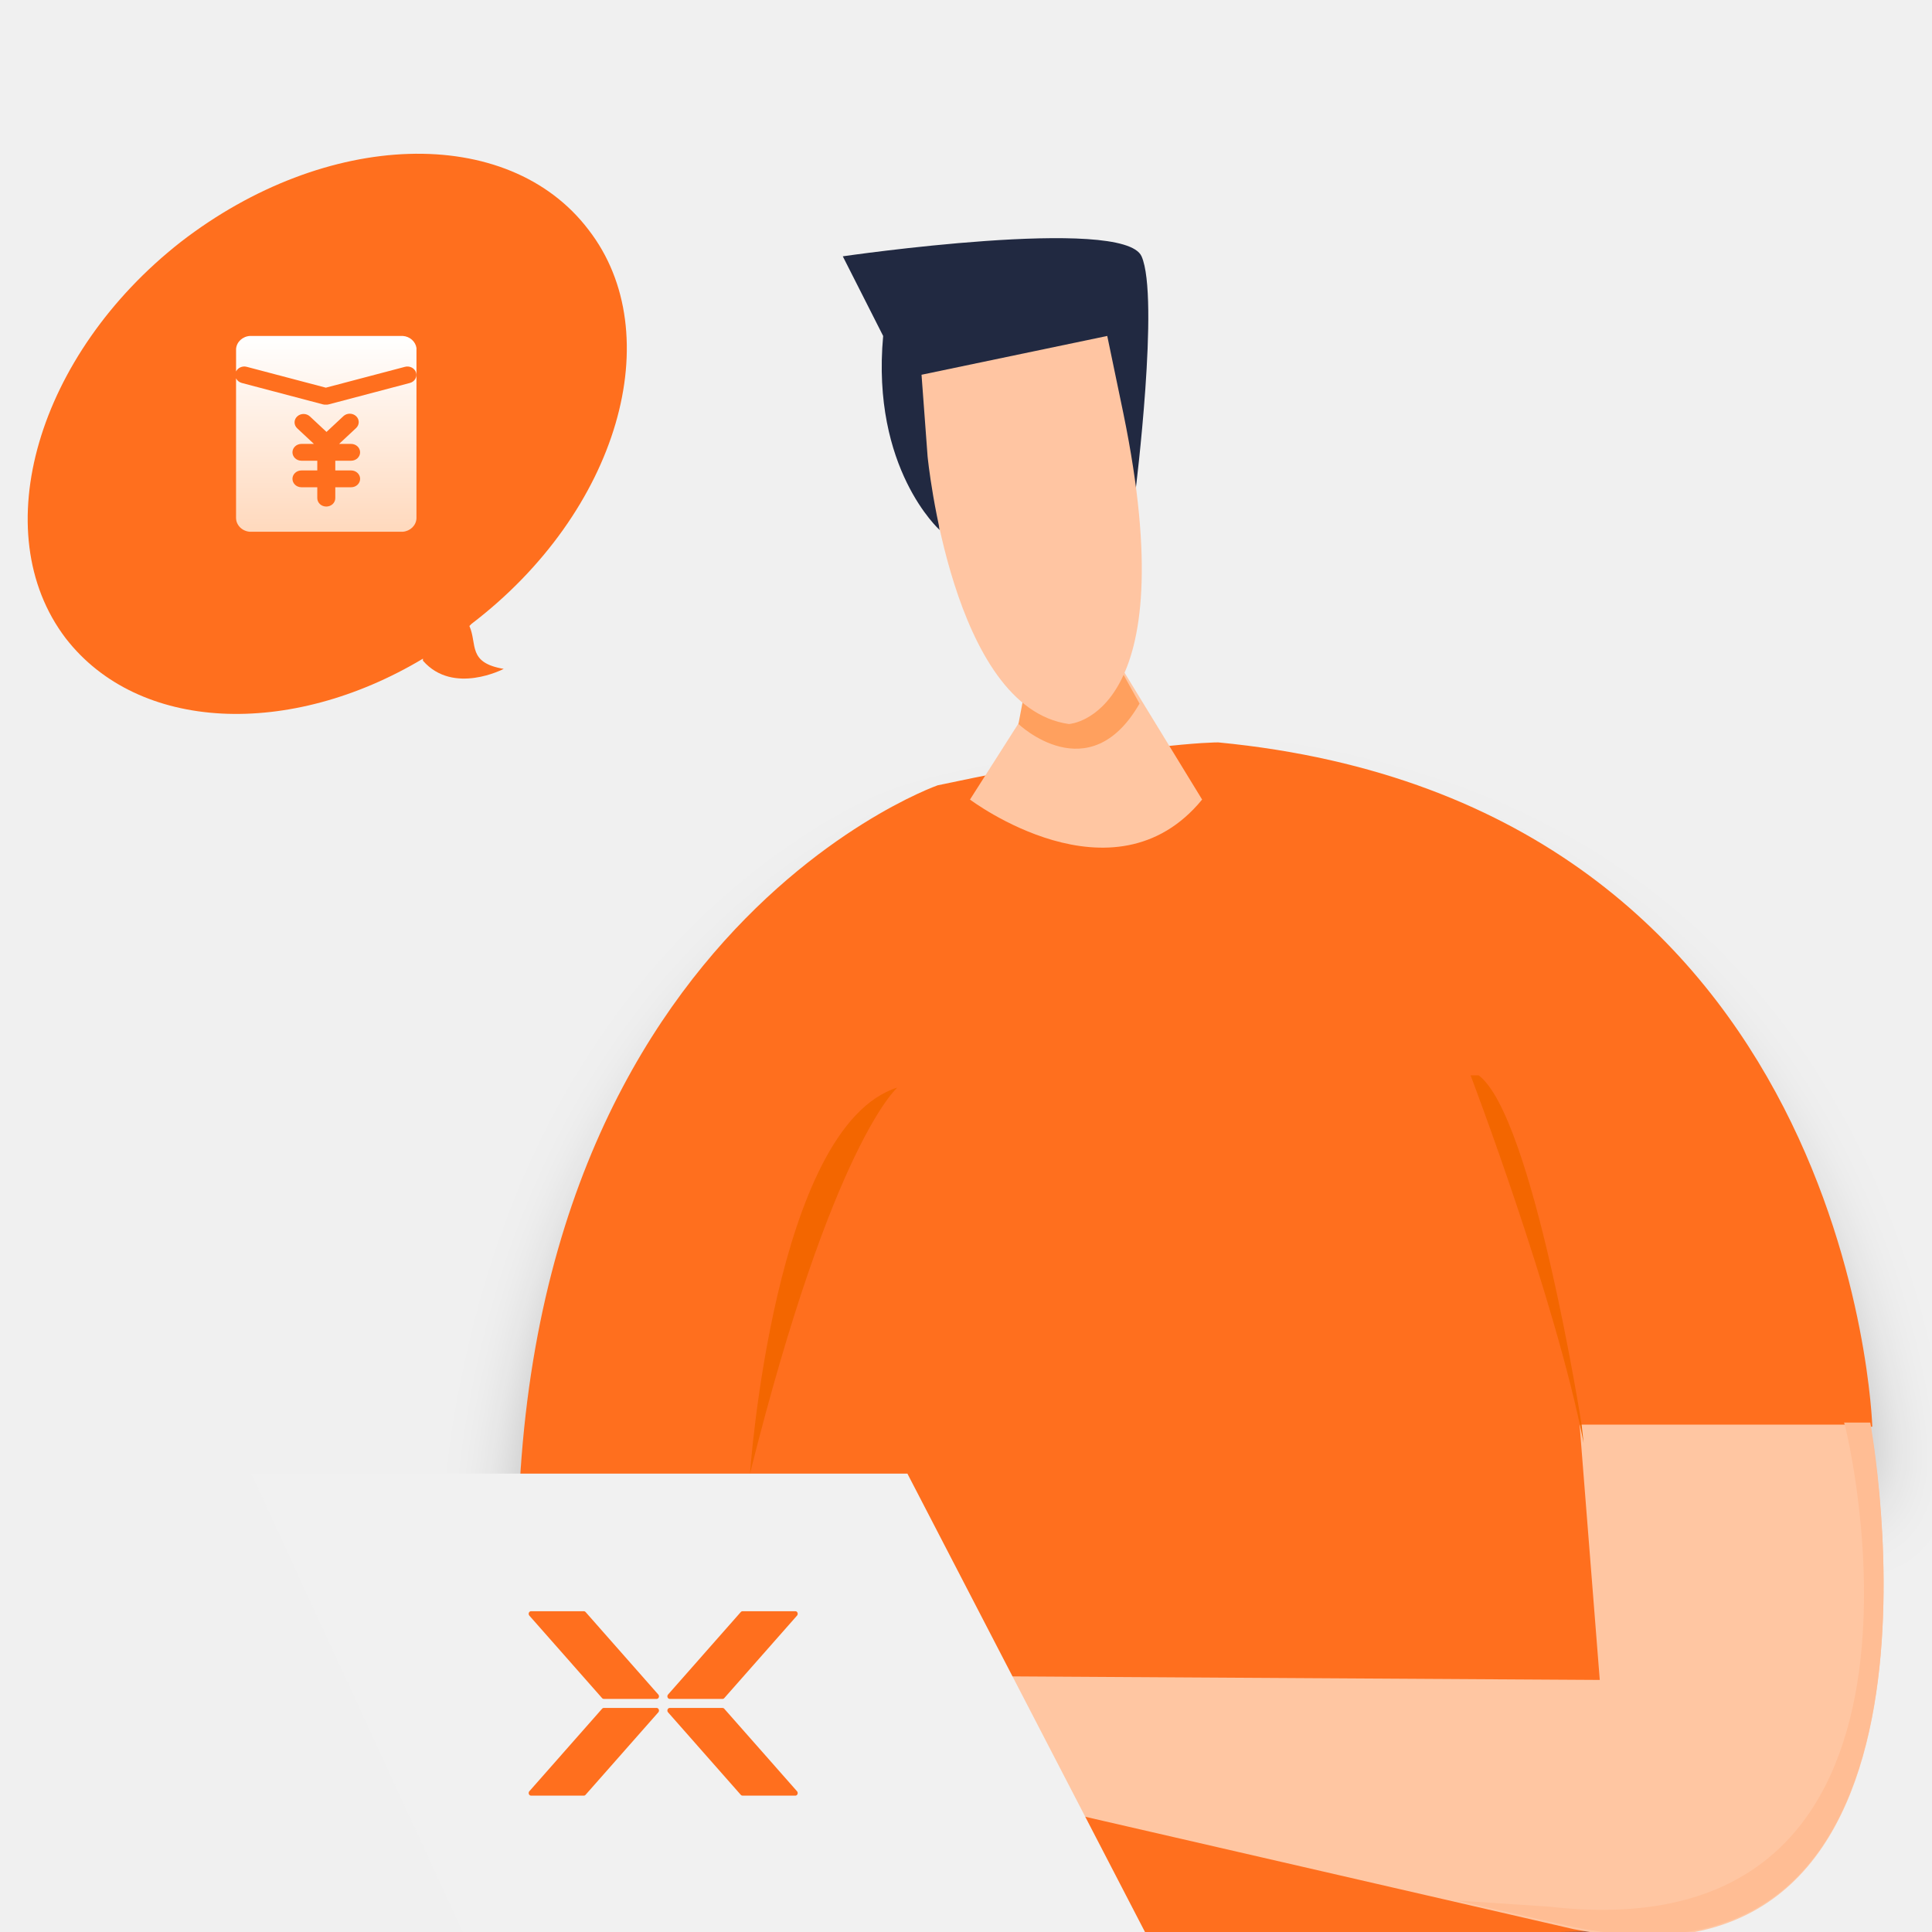
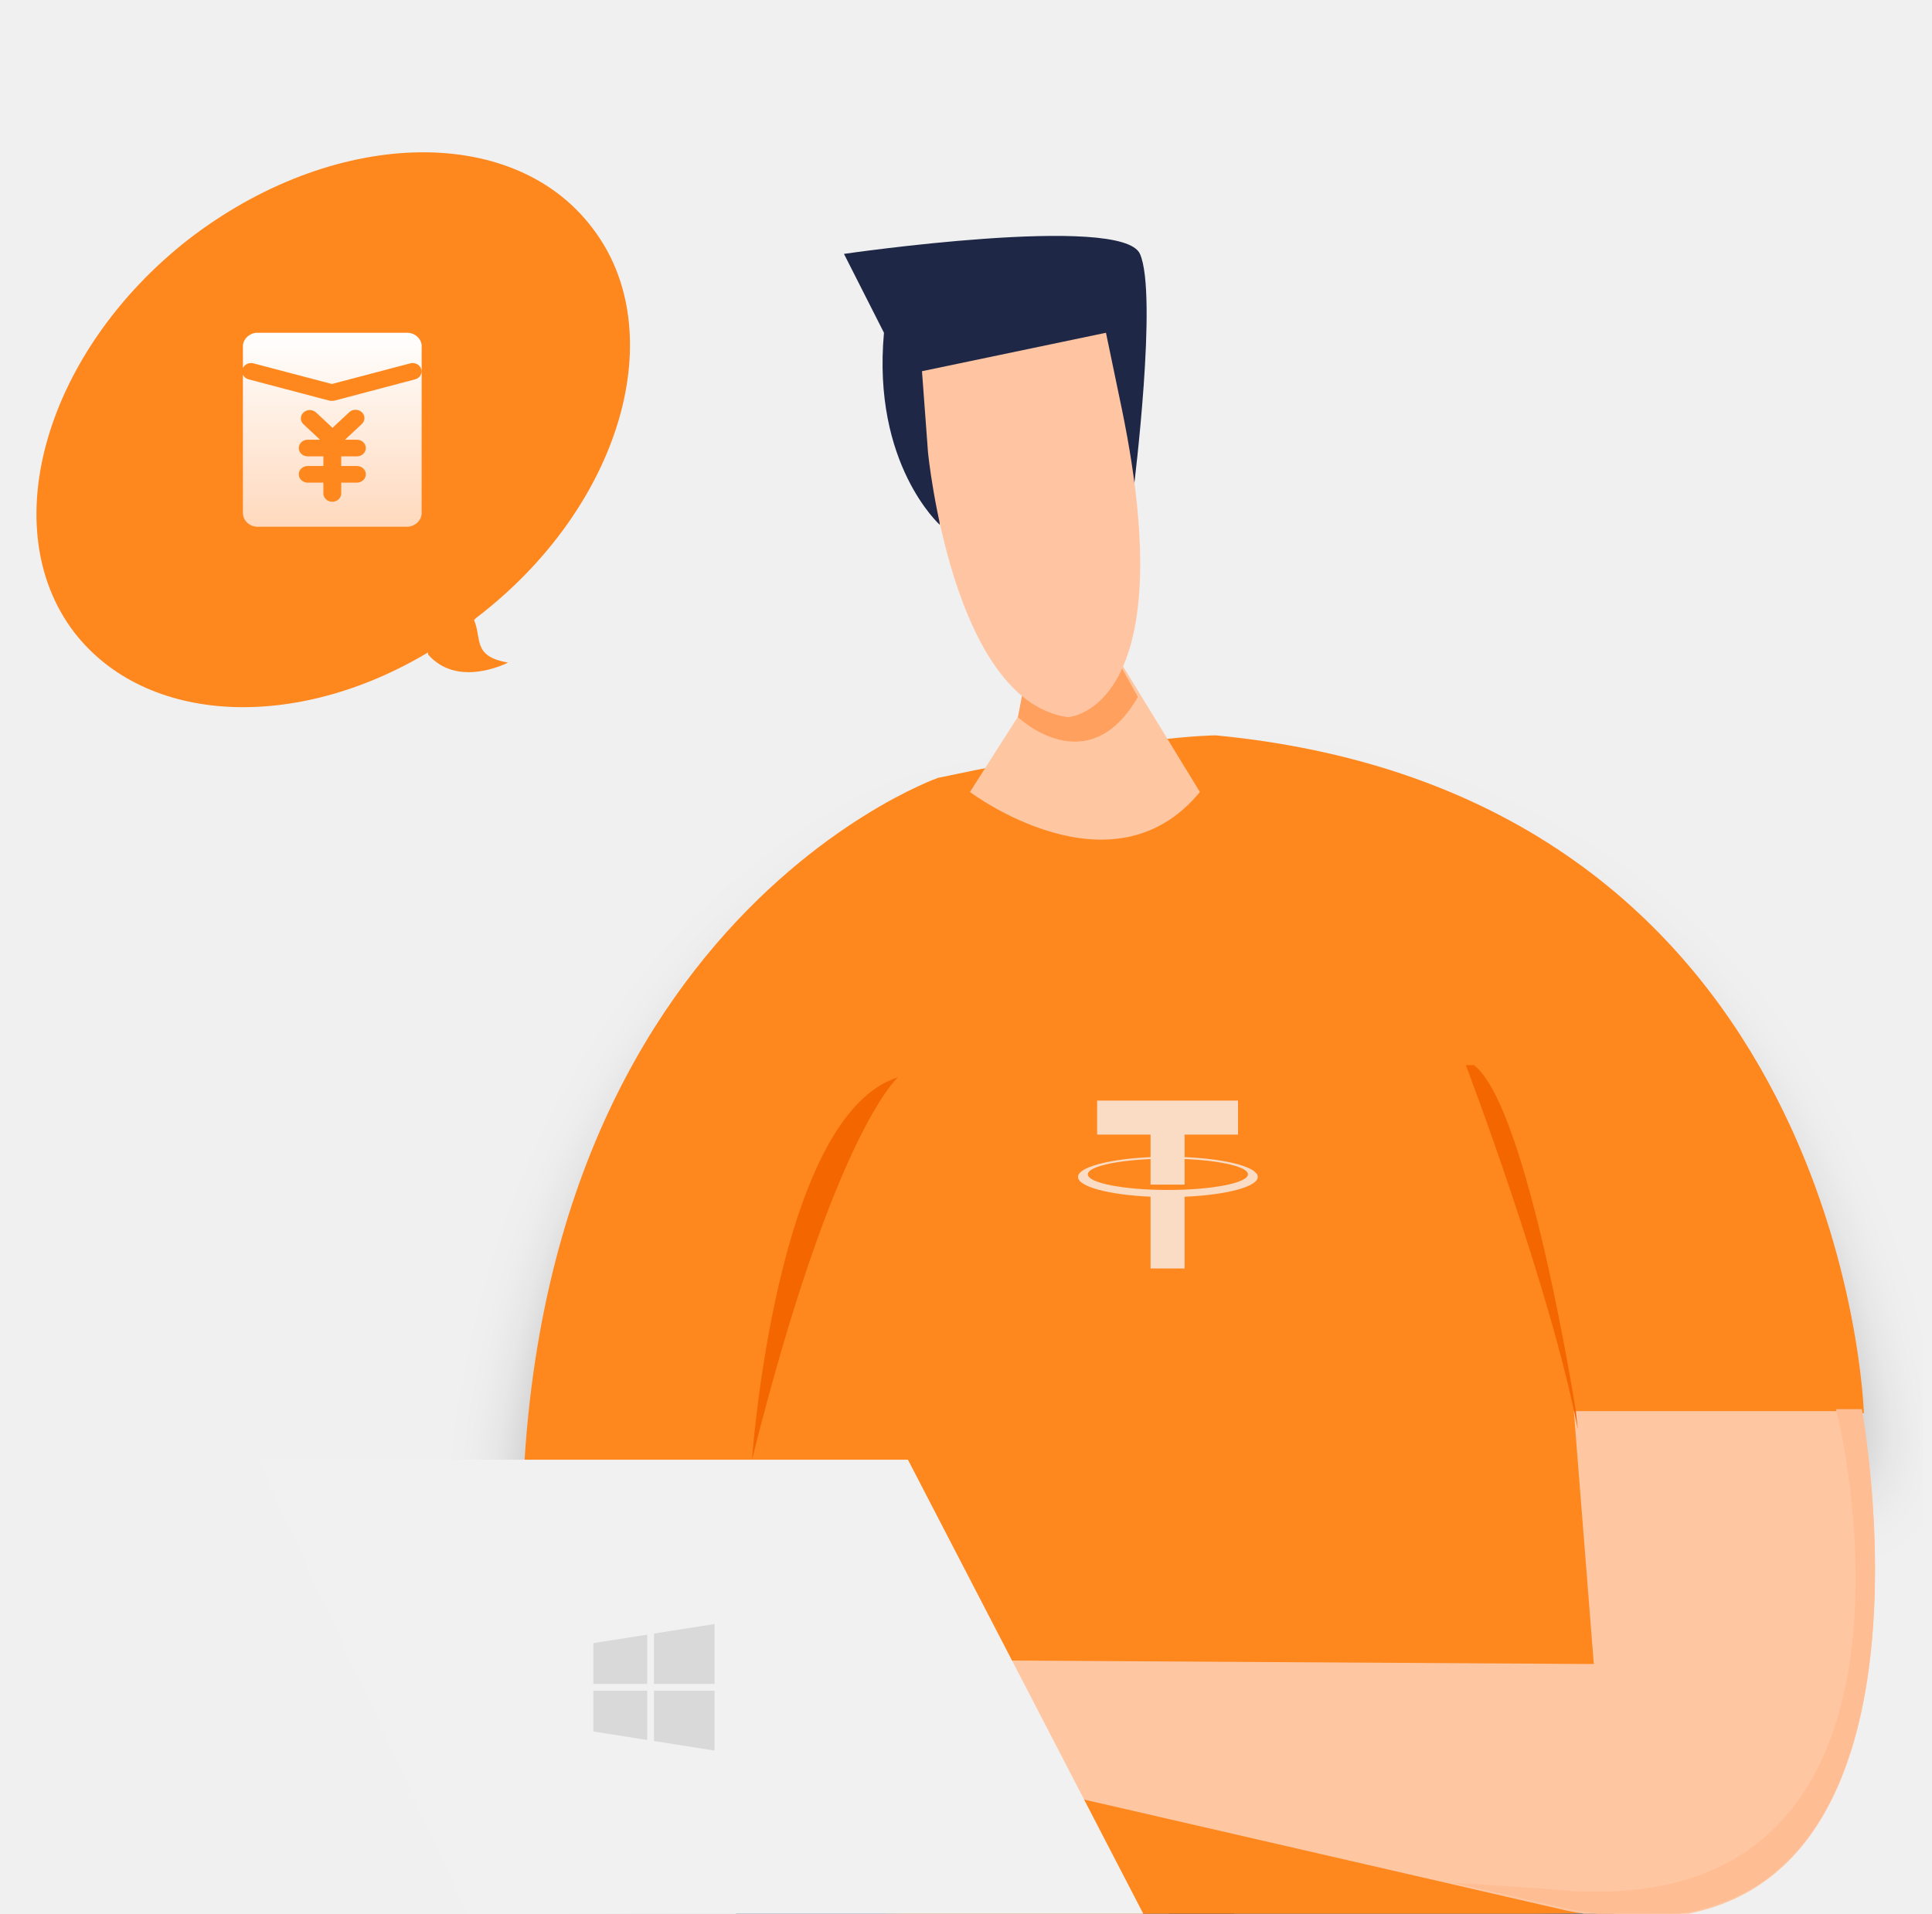
- <svg xmlns="http://www.w3.org/2000/svg" viewBox="0 0 106 106" fill="none">
+ <svg xmlns="http://www.w3.org/2000/svg" width="107" height="106" viewBox="0 0 107 106" fill="none">
  <g clip-path="url(#clip0)">
-     <path d="M42.144 104.947C42.144 104.947 19.44 117.05 17.114 124.67C12.352 140.023 35.831 186.307 35.831 186.307H42.477L41.369 126.575L72.49 102.369L42.144 104.947Z" fill="#3F4A70" />
-     <path d="M88.88 105.844C88.88 105.844 90.32 122.205 87.551 126.464C82.9 133.636 51.335 140.024 51.335 140.024L42.475 186.307C42.475 186.307 32.286 140.248 38.266 126.576C41.589 118.956 64.293 105.956 64.293 105.956H88.88V105.844Z" fill="#3F4970" />
+     <path d="M42.644 104.947C42.644 104.947 19.94 117.05 17.614 124.67C12.852 140.023 36.331 186.307 36.331 186.307H42.977L41.869 126.575L72.99 102.369L42.644 104.947Z" fill="#3F4A70" />
+     <path d="M89.378 105.844C89.378 105.844 90.818 122.205 88.049 126.464C83.398 133.636 51.833 140.024 51.833 140.024L42.973 186.307C42.973 186.307 32.784 140.248 38.764 126.576C42.087 118.956 64.791 105.956 64.791 105.956H89.378V105.844Z" fill="#3F4970" />
    <g filter="url(#filter0_d)">
-       <path d="M51.446 43.086C51.446 43.086 24.644 52.499 28.853 94.076C28.853 94.076 34.833 105.507 47.681 105.955C60.417 106.403 88.881 105.955 88.881 105.955L86.776 78.275H102.725C102.725 78.275 101.728 44.094 66.841 40.732C66.73 40.732 62.522 40.732 51.446 43.086Z" fill="#FF6F1E" />
+       <path d="M51.948 43.086C51.948 43.086 25.146 52.499 29.355 94.076C29.355 94.076 35.335 105.507 48.183 105.955C60.919 106.403 89.383 105.955 89.383 105.955L87.278 78.275H103.227C103.227 78.275 102.23 44.094 67.343 40.732C67.232 40.732 63.024 40.732 51.948 43.086Z" fill="#FE871E" />
    </g>
-     <path d="M56.431 38.825L53.219 43.868C53.219 43.868 61.082 49.807 65.955 43.868L61.636 36.808C61.636 36.808 56.431 36.471 56.431 38.825Z" fill="#FFC6A2" />
-     <path d="M102.613 78.162C102.613 78.162 108.594 110.213 86.332 105.842L53.218 98.222L50.338 91.946L87.772 92.17L86.665 78.162H102.613Z" fill="#FFC6A2" />
-     <path d="M25.42 106.066L13.791 80.852H49.786L62.854 106.066H25.42Z" fill="#F1F1F1" />
-     <path d="M39.647 93.708C39.677 93.708 39.704 93.72 39.727 93.74L39.736 93.75L43.73 98.279C43.746 98.299 43.758 98.323 43.763 98.349C43.768 98.375 43.766 98.402 43.758 98.427C43.749 98.452 43.735 98.474 43.716 98.49C43.697 98.506 43.674 98.516 43.651 98.518H40.736C40.706 98.518 40.678 98.507 40.655 98.486L40.646 98.477L36.653 93.948C36.636 93.929 36.624 93.905 36.619 93.878C36.614 93.852 36.616 93.825 36.624 93.8C36.633 93.775 36.647 93.753 36.666 93.737C36.685 93.72 36.708 93.71 36.732 93.708H39.647ZM33.125 93.707H36.029C36.137 93.707 36.193 93.849 36.126 93.939L36.119 93.947L32.125 98.476C32.105 98.5 32.078 98.514 32.048 98.517H29.131C29.108 98.517 29.084 98.51 29.064 98.495C29.044 98.481 29.028 98.46 29.018 98.436C29.008 98.412 29.004 98.385 29.007 98.359C29.01 98.333 29.019 98.308 29.034 98.287L29.042 98.279L33.035 93.749C33.056 93.725 33.083 93.711 33.112 93.707H33.125ZM32.037 88.4C32.066 88.4 32.094 88.412 32.117 88.434L32.126 88.442L36.119 92.972C36.136 92.991 36.147 93.015 36.152 93.041C36.157 93.067 36.156 93.094 36.147 93.12C36.139 93.145 36.124 93.166 36.105 93.183C36.086 93.199 36.064 93.209 36.04 93.211H33.125C33.096 93.211 33.068 93.2 33.045 93.179L33.035 93.169L29.042 88.64C29.025 88.621 29.014 88.597 29.009 88.571C29.004 88.545 29.006 88.518 29.014 88.493C29.022 88.468 29.037 88.446 29.056 88.43C29.075 88.413 29.097 88.404 29.121 88.401H32.036L32.037 88.4ZM43.64 88.4C43.748 88.4 43.804 88.542 43.737 88.631L43.73 88.64L39.736 93.169C39.716 93.193 39.689 93.208 39.66 93.211H36.742C36.718 93.211 36.695 93.203 36.675 93.189C36.654 93.175 36.638 93.154 36.628 93.13C36.618 93.106 36.614 93.079 36.617 93.052C36.62 93.026 36.63 93.001 36.645 92.98L36.653 92.972L40.646 88.442C40.667 88.419 40.694 88.404 40.723 88.401H43.64V88.4Z" fill="#FF6F1E" />
-     <path d="M86.775 78.161C86.775 78.161 84.117 61.239 81.127 58.998H80.684C80.684 58.998 85.335 71.213 86.886 79.17L86.775 78.161Z" fill="#F36600" />
-     <path d="M41.148 80.85C41.148 80.85 42.477 61.799 49.233 59.67C49.233 59.67 45.689 62.696 41.148 80.85Z" fill="#F36600" />
-     <path d="M85.005 104.609L79.91 104.272L86.334 105.729C108.595 110.212 102.614 78.049 102.614 78.049H101.175C101.285 78.161 108.374 107.298 85.005 104.609Z" fill="#FFBD94" />
-     <path d="M55.877 39.722C55.877 39.722 59.753 43.421 62.522 38.602L60.529 35.016L56.431 36.809L55.877 39.722Z" fill="#FFA05E" />
-     <path d="M51.556 29.079C51.556 29.079 47.791 25.717 48.455 18.433L46.24 14.063C46.24 14.063 61.635 11.821 62.632 14.063C63.628 16.304 62.299 26.95 62.299 26.95C62.299 26.95 51.003 27.174 51.556 29.079Z" fill="#212941" />
-     <path d="M50.893 25.044C50.893 25.044 52.222 38.828 58.645 39.724C58.645 39.724 65.069 39.388 61.636 22.69L60.75 18.432L50.56 20.561L50.893 25.044Z" fill="#FFC5A2" />
-     <path d="M32.288 12.604C27.858 6.777 17.89 7.113 9.916 13.276C2.053 19.44 -0.827 29.19 3.603 35.017C7.59 40.172 15.897 40.508 23.206 36.138C23.206 36.25 23.206 36.25 23.206 36.25C24.868 38.155 27.637 36.698 27.637 36.698C25.643 36.362 26.197 35.353 25.754 34.345L25.864 34.233C33.949 28.069 36.718 18.319 32.288 12.604Z" fill="#FF6F1E" />
-     <path fill-rule="evenodd" clip-rule="evenodd" d="M22.097 18.432C22.486 18.457 22.799 18.738 22.85 19.094L22.849 28.447C22.829 28.831 22.509 29.14 22.103 29.174H13.693C13.276 29.137 12.951 28.809 12.951 28.411V20.757C13.009 20.878 13.121 20.974 13.268 21.012L17.714 22.185C17.769 22.2 17.823 22.205 17.878 22.202C17.932 22.204 17.987 22.2 18.041 22.185L22.486 21.012C22.749 20.944 22.901 20.69 22.827 20.444C22.754 20.199 22.481 20.057 22.219 20.126L17.878 21.27L13.537 20.126C13.298 20.063 13.05 20.175 12.952 20.381V19.144C12.98 18.761 13.308 18.455 13.719 18.432H22.097ZM19.757 24.817C19.757 25.072 19.535 25.278 19.263 25.278H18.396V25.811H19.264C19.538 25.811 19.758 26.018 19.758 26.272C19.758 26.528 19.537 26.734 19.264 26.734H18.396V27.331C18.396 27.587 18.174 27.792 17.902 27.792C17.628 27.792 17.408 27.585 17.408 27.331V26.734H16.54C16.266 26.734 16.046 26.527 16.046 26.272C16.046 26.017 16.267 25.811 16.54 25.811H17.408V25.278H16.54C16.266 25.278 16.046 25.071 16.046 24.817C16.046 24.561 16.267 24.355 16.54 24.355H17.223L16.306 23.499C16.113 23.319 16.113 23.028 16.306 22.848C16.499 22.668 16.811 22.668 17.003 22.848L17.914 23.698L18.84 22.833C19.033 22.653 19.345 22.653 19.538 22.833C19.73 23.013 19.73 23.305 19.538 23.485L18.605 24.355H19.263C19.537 24.355 19.757 24.562 19.757 24.817Z" fill="url(#paint0_linear)" />
+     <path d="M56.931 38.825L53.719 43.868C53.719 43.868 61.582 49.807 66.455 43.868L62.136 36.808C62.136 36.808 56.931 36.471 56.931 38.825Z" fill="#FFC6A2" />
+     <path d="M103.111 78.162C103.111 78.162 109.092 110.213 86.831 105.842L53.715 98.222L50.836 91.946L88.27 92.17L87.163 78.162H103.111Z" fill="#FFC6A2" />
+     <path d="M25.918 106.066L14.289 80.852H50.284L63.352 106.066H25.918Z" fill="#F1F1F1" />
+     <path d="M35.846 93.272V90.542L32.863 91.011V93.272H35.846ZM36.219 93.646V96.435L39.574 96.964V93.646H36.219ZM36.219 93.272H39.574V89.954L36.219 90.482V93.272ZM35.846 93.646H32.863V95.907L35.846 96.377V93.646Z" fill="#D9D9D9" />
+     <path d="M68.566 60.962H60.762V62.846H63.722V65.615H65.606V62.846H68.566V60.962Z" fill="#FADBC4" />
+     <path d="M64.681 65.911C62.233 65.911 60.248 65.523 60.248 65.045C60.248 64.567 62.233 64.18 64.681 64.18C67.13 64.18 69.115 64.567 69.115 65.045C69.115 65.523 67.13 65.911 64.681 65.911ZM69.66 65.19C69.66 64.573 67.431 64.073 64.681 64.073C61.932 64.073 59.703 64.573 59.703 65.19C59.703 65.733 61.431 66.185 63.722 66.285V70.26H65.606V66.287C67.913 66.189 69.66 65.735 69.66 65.19Z" fill="#FADBC4" />
+     <path d="M87.275 78.161C87.275 78.161 84.617 61.239 81.627 58.998H81.184C81.184 58.998 85.835 71.213 87.386 79.17L87.275 78.161Z" fill="#F36600" />
+     <path d="M41.648 80.85C41.648 80.85 42.977 61.799 49.733 59.67C49.733 59.67 46.189 62.696 41.648 80.85Z" fill="#F36600" />
+     <path d="M85.505 104.609L80.41 104.272L86.834 105.729C109.095 110.212 103.114 78.049 103.114 78.049H101.675C101.785 78.161 108.874 107.298 85.505 104.609Z" fill="#FFBD94" />
+     <path d="M56.375 39.722C56.375 39.722 60.251 43.421 63.02 38.602L61.027 35.016L56.929 36.809L56.375 39.722Z" fill="#FFA05E" />
+     <path d="M52.058 29.079C52.058 29.079 48.293 25.717 48.957 18.433L46.742 14.063C46.742 14.063 62.137 11.821 63.134 14.063C64.13 16.304 62.801 26.95 62.801 26.95C62.801 26.95 51.505 27.174 52.058 29.079Z" fill="#1E2846" />
+     <path d="M51.395 25.044C51.395 25.044 52.724 38.828 59.148 39.724C59.148 39.724 65.571 39.388 62.138 22.69L61.252 18.432L51.062 20.561L51.395 25.044Z" fill="#FFC5A2" />
+     <path d="M32.788 12.604C28.358 6.777 18.39 7.113 10.416 13.276C2.553 19.44 -0.327 29.19 4.103 35.017C8.09 40.172 16.397 40.508 23.706 36.138C23.706 36.25 23.706 36.25 23.706 36.25C25.368 38.155 28.137 36.698 28.137 36.698C26.143 36.362 26.697 35.353 26.254 34.345L26.364 34.233C34.449 28.069 37.218 18.319 32.788 12.604Z" fill="#FE871E" />
+     <path fill-rule="evenodd" clip-rule="evenodd" d="M22.599 18.432C22.988 18.457 23.301 18.738 23.352 19.094L23.351 28.447C23.331 28.831 23.011 29.14 22.605 29.174H14.195C13.778 29.137 13.453 28.809 13.453 28.411V20.757C13.511 20.878 13.623 20.974 13.77 21.012L18.216 22.185C18.271 22.2 18.325 22.205 18.38 22.202C18.434 22.204 18.489 22.2 18.544 22.185L22.988 21.012C23.251 20.944 23.402 20.69 23.329 20.444C23.256 20.199 22.983 20.057 22.721 20.126L18.38 21.27L14.039 20.126C13.8 20.063 13.552 20.175 13.454 20.381V19.144C13.482 18.761 13.81 18.455 14.22 18.432H22.599ZM20.259 24.817C20.259 25.072 20.037 25.278 19.765 25.278H18.898V25.811H19.766C20.04 25.811 20.26 26.018 20.26 26.272C20.26 26.528 20.038 26.734 19.766 26.734H18.898V27.331C18.898 27.587 18.676 27.792 18.404 27.792C18.131 27.792 17.91 27.585 17.91 27.331V26.734H17.042C16.768 26.734 16.548 26.527 16.548 26.272C16.548 26.017 16.769 25.811 17.042 25.811H17.91V25.278H17.042C16.768 25.278 16.548 25.071 16.548 24.817C16.548 24.561 16.769 24.355 17.042 24.355H17.724L16.808 23.499C16.615 23.319 16.615 23.028 16.808 22.848C17.001 22.668 17.313 22.668 17.505 22.848L18.416 23.698L19.342 22.833C19.535 22.653 19.847 22.653 20.04 22.833C20.232 23.013 20.232 23.305 20.04 23.485L19.107 24.355H19.765C20.038 24.355 20.259 24.562 20.259 24.817Z" fill="url(#paint0_linear)" />
  </g>
  <defs>
-     <filter id="filter0_d" x="24.404" y="40.732" width="82.32" height="73.422" filterUnits="userSpaceOnUse" color-interpolation-filters="sRGB">
+     <filter id="filter0_d" x="24.906" y="40.732" width="82.32" height="73.422" filterUnits="userSpaceOnUse" color-interpolation-filters="sRGB">
      <feFlood flood-opacity="0" result="BackgroundImageFix" />
      <feColorMatrix in="SourceAlpha" type="matrix" values="0 0 0 0 0 0 0 0 0 0 0 0 0 0 0 0 0 0 127 0" />
      <feOffset dy="4" />
      <feGaussianBlur stdDeviation="2" />
      <feColorMatrix type="matrix" values="0 0 0 0 0 0 0 0 0 0 0 0 0 0 0 0 0 0 0.25 0" />
      <feBlend mode="normal" in2="BackgroundImageFix" result="effect1_dropShadow" />
      <feBlend mode="normal" in="SourceGraphic" in2="effect1_dropShadow" result="shape" />
    </filter>
-     <linearGradient id="paint0_linear" x1="17.901" y1="18.432" x2="17.901" y2="29.174" gradientUnits="userSpaceOnUse">
+     <linearGradient id="paint0_linear" x1="18.402" y1="18.432" x2="18.402" y2="29.174" gradientUnits="userSpaceOnUse">
      <stop stop-color="white" />
      <stop offset="1" stop-color="#FFD9BD" />
    </linearGradient>
    <clipPath id="clip0">
-       <rect width="106" height="106" fill="white" />
+       <rect x="0.5" width="106" height="106" fill="white" />
    </clipPath>
  </defs>
</svg>
